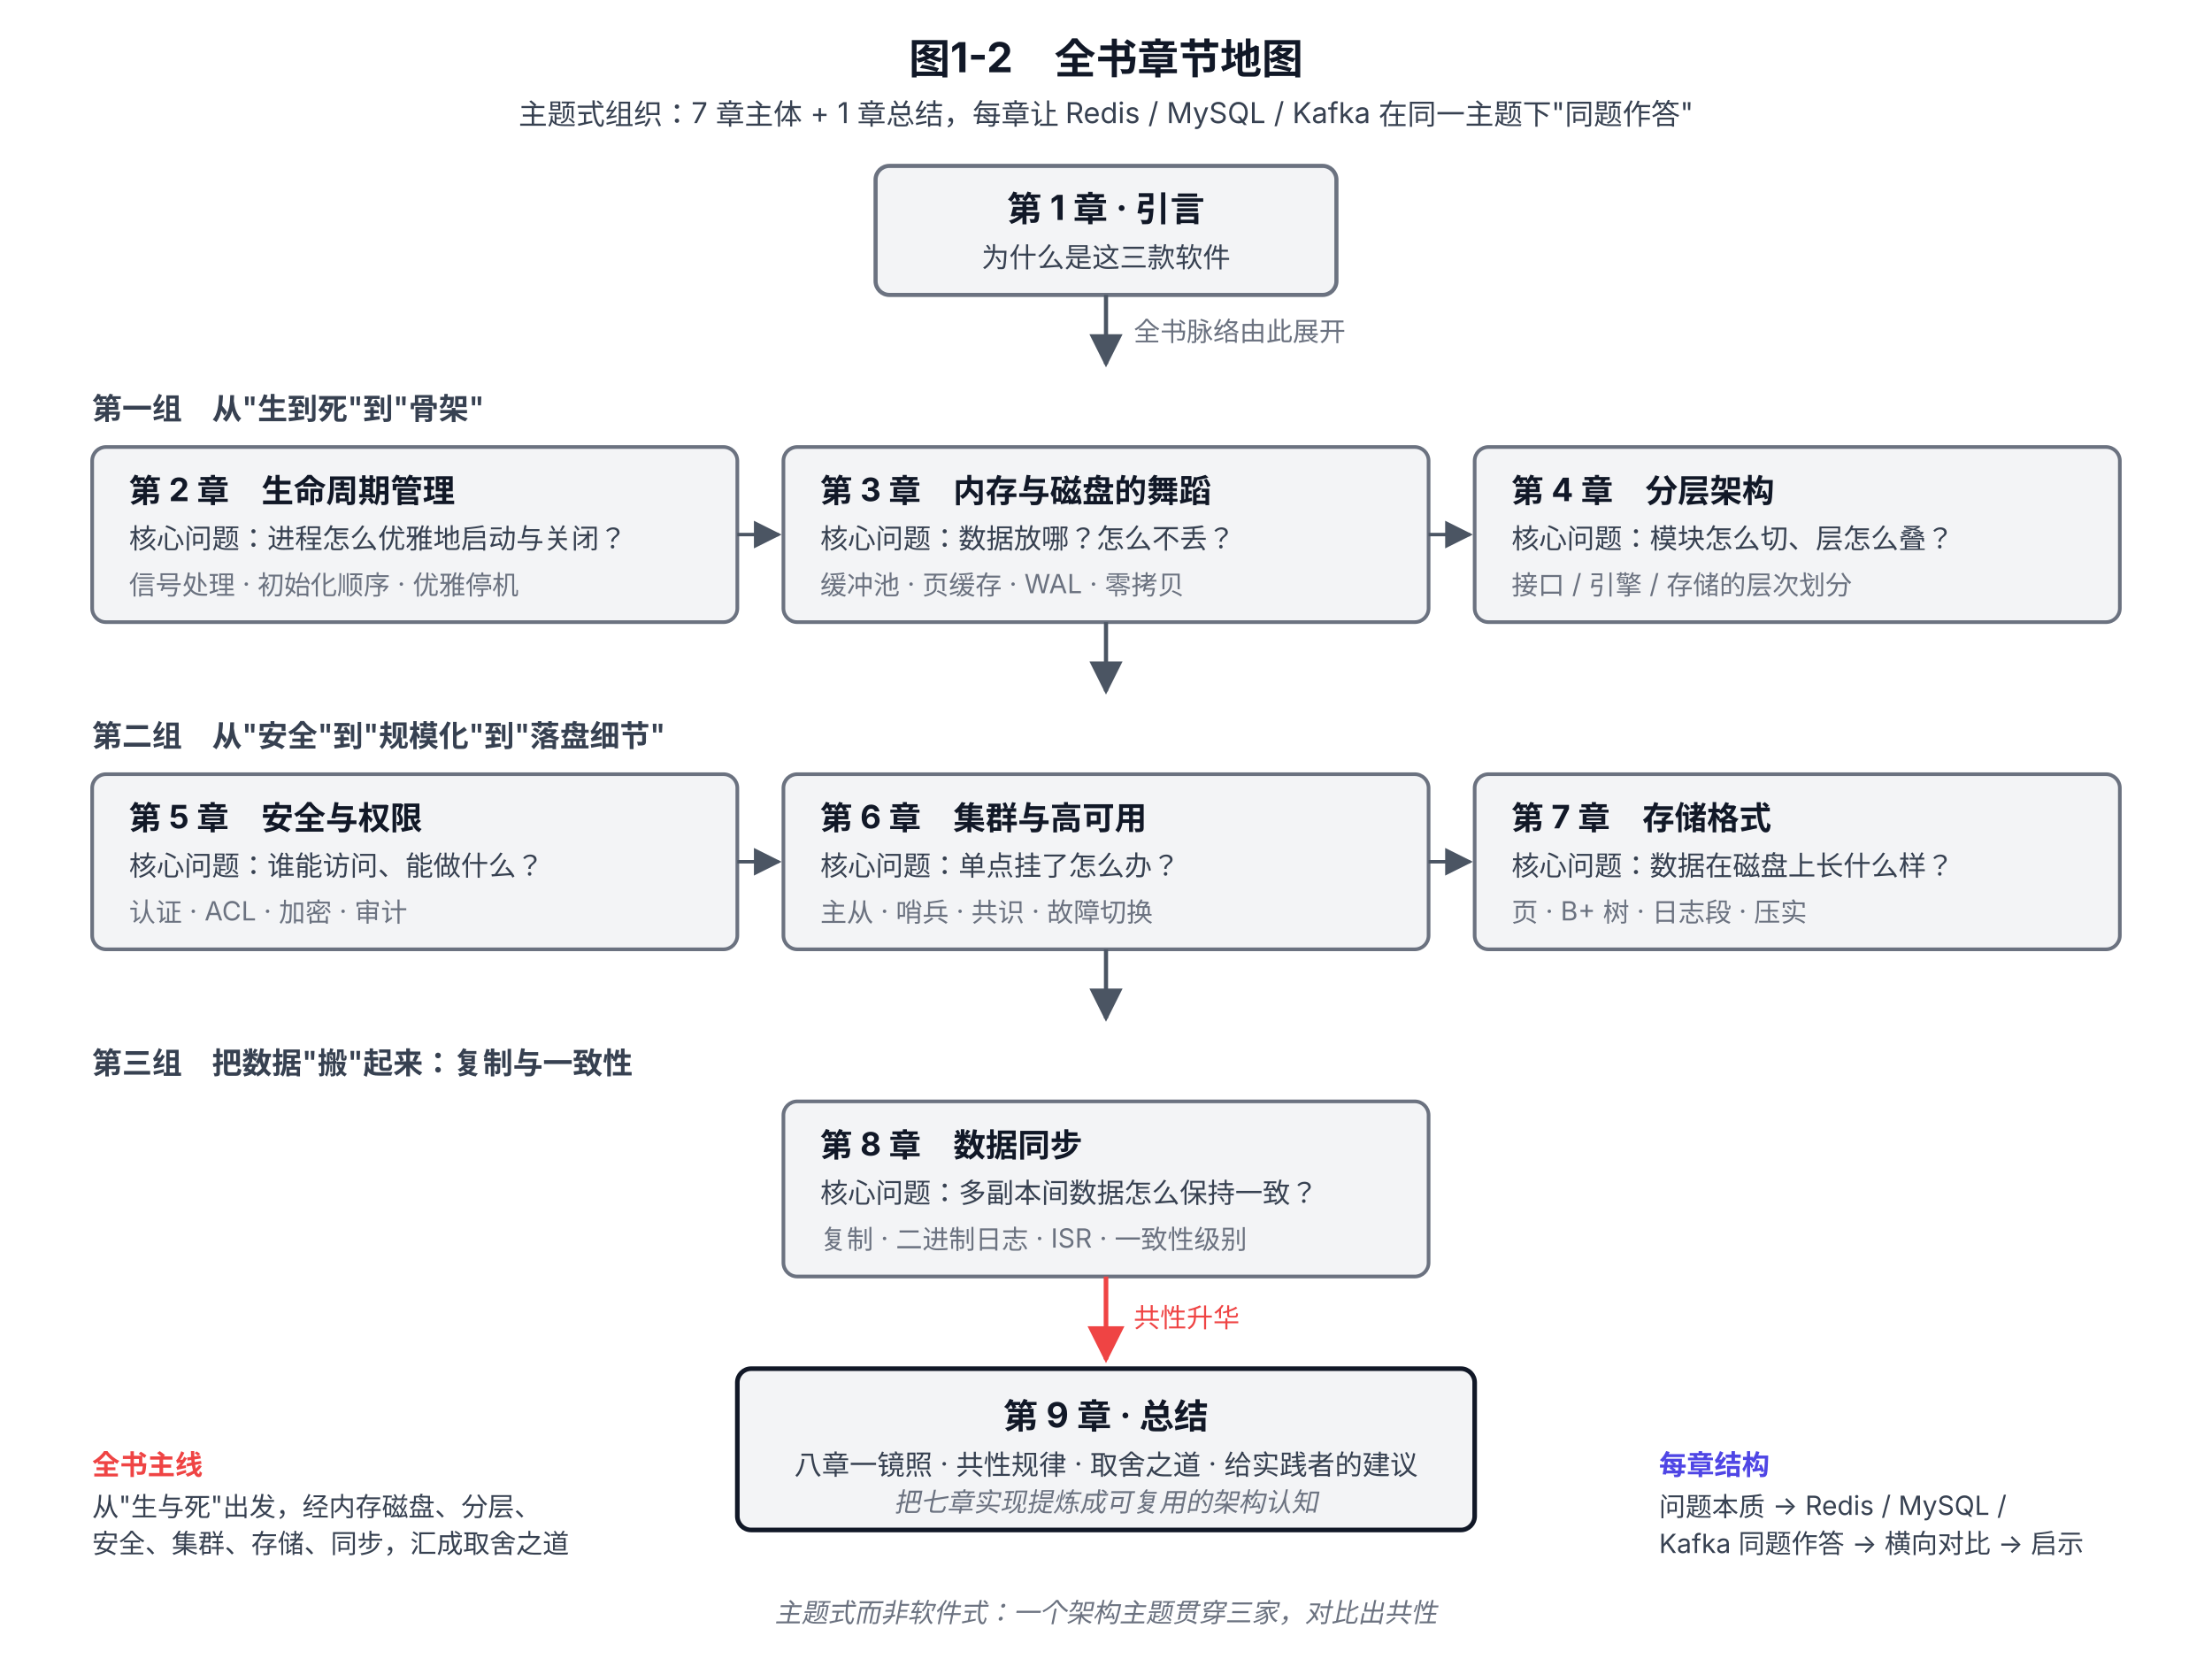
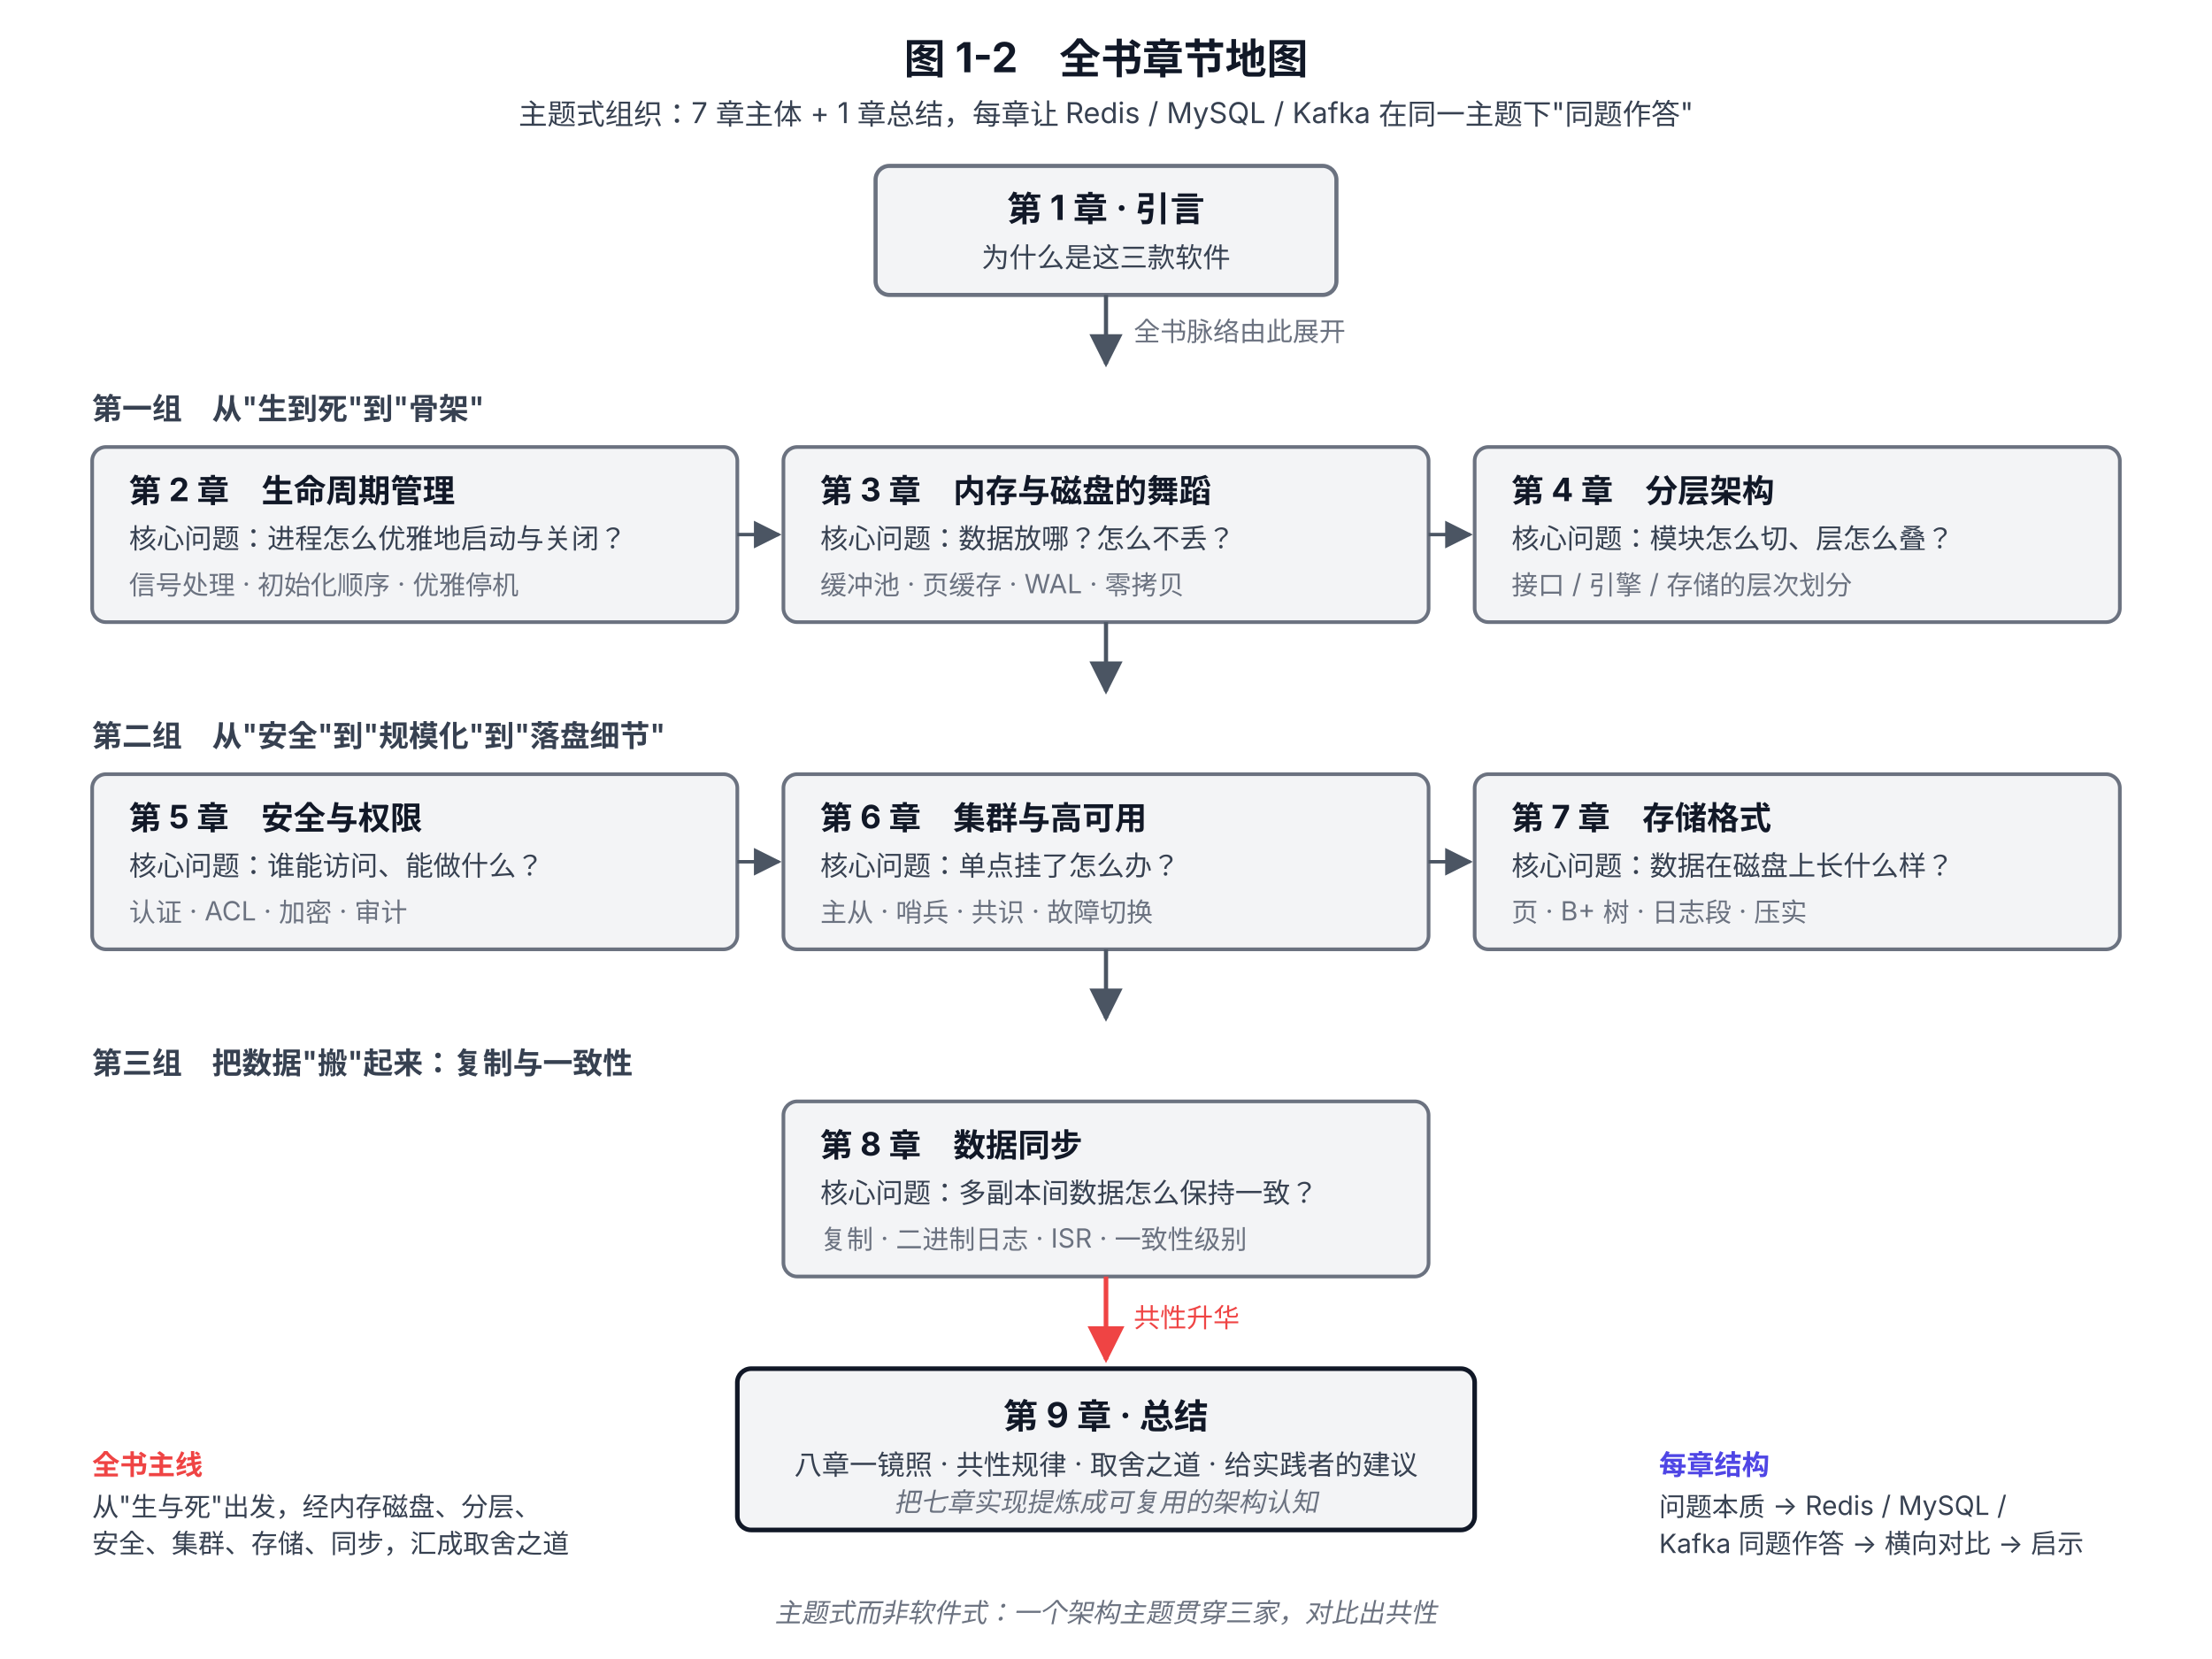
<svg xmlns="http://www.w3.org/2000/svg" viewBox="0 0 960 720" font-family="system-ui, -apple-system, 'PingFang SC', 'Microsoft YaHei', sans-serif">
  <defs>
    <marker id="arrow" viewBox="0 0 10 10" refX="9" refY="5" markerWidth="8" markerHeight="8" orient="auto-start-reverse">
      <path d="M0,0 L10,5 L0,10 z" fill="#4B5563" />
    </marker>
    <marker id="arrow-end" viewBox="0 0 10 10" refX="9" refY="5" markerWidth="8" markerHeight="8" orient="auto-start-reverse">
      <path d="M0,0 L10,5 L0,10 z" fill="#EF4444" />
    </marker>
  </defs>
-   <text x="480" y="32" text-anchor="middle" font-size="18" font-weight="700" fill="#111827">图1-2　全书章节地图</text>
+   <text x="480" y="32" text-anchor="middle" font-size="18" font-weight="700" fill="#111827">图 1-2　全书章节地图</text>
  <text x="480" y="54" text-anchor="middle" font-size="12.5" fill="#374151">主题式组织：7 章主体 + 1 章总结，每章让 Redis / MySQL / Kafka 在同一主题下"同题作答"</text>
  <rect x="380" y="72" width="200" height="56" rx="6" fill="#F3F4F6" stroke="#6B7280" stroke-width="1.8" />
  <text x="480" y="96" text-anchor="middle" font-size="15" font-weight="700" fill="#111827">第 1 章 · 引言</text>
  <text x="480" y="116" text-anchor="middle" font-size="12" fill="#374151">为什么是这三款软件</text>
  <line x1="480" y1="128" x2="480" y2="158" stroke="#4B5563" stroke-width="1.8" marker-end="url(#arrow)" />
  <text x="492" y="148" font-size="11.5" fill="#6B7280">全书脉络由此展开</text>
  <text x="40" y="182" font-size="13" font-weight="600" fill="#374151">第一组　从"生到死"到"骨架"</text>
  <rect x="40" y="194" width="280" height="76" rx="6" fill="#F3F4F6" stroke="#6B7280" stroke-width="1.6" />
  <text x="56" y="218" font-size="14" font-weight="700" fill="#111827">第 2 章　生命周期管理</text>
  <text x="56" y="238" font-size="12" fill="#374151">核心问题：进程怎么优雅地启动与关闭？</text>
  <text x="56" y="258" font-size="11.5" fill="#6B7280">信号处理 · 初始化顺序 · 优雅停机</text>
  <rect x="340" y="194" width="280" height="76" rx="6" fill="#F3F4F6" stroke="#6B7280" stroke-width="1.6" />
  <text x="356" y="218" font-size="14" font-weight="700" fill="#111827">第 3 章　内存与磁盘的舞蹈</text>
  <text x="356" y="238" font-size="12" fill="#374151">核心问题：数据放哪？怎么不丢？</text>
  <text x="356" y="258" font-size="11.5" fill="#6B7280">缓冲池 · 页缓存 · WAL · 零拷贝</text>
  <rect x="640" y="194" width="280" height="76" rx="6" fill="#F3F4F6" stroke="#6B7280" stroke-width="1.6" />
  <text x="656" y="218" font-size="14" font-weight="700" fill="#111827">第 4 章　分层架构</text>
  <text x="656" y="238" font-size="12" fill="#374151">核心问题：模块怎么切、层怎么叠？</text>
  <text x="656" y="258" font-size="11.5" fill="#6B7280">接口 / 引擎 / 存储的层次划分</text>
  <line x1="320" y1="232" x2="338" y2="232" stroke="#4B5563" stroke-width="1.5" marker-end="url(#arrow)" />
  <line x1="620" y1="232" x2="638" y2="232" stroke="#4B5563" stroke-width="1.5" marker-end="url(#arrow)" />
  <line x1="480" y1="270" x2="480" y2="300" stroke="#4B5563" stroke-width="1.8" marker-end="url(#arrow)" />
  <text x="40" y="324" font-size="13" font-weight="600" fill="#374151">第二组　从"安全"到"规模化"到"落盘细节"</text>
  <rect x="40" y="336" width="280" height="76" rx="6" fill="#F3F4F6" stroke="#6B7280" stroke-width="1.6" />
  <text x="56" y="360" font-size="14" font-weight="700" fill="#111827">第 5 章　安全与权限</text>
  <text x="56" y="380" font-size="12" fill="#374151">核心问题：谁能访问、能做什么？</text>
  <text x="56" y="400" font-size="11.5" fill="#6B7280">认证 · ACL · 加密 · 审计</text>
  <rect x="340" y="336" width="280" height="76" rx="6" fill="#F3F4F6" stroke="#6B7280" stroke-width="1.6" />
  <text x="356" y="360" font-size="14" font-weight="700" fill="#111827">第 6 章　集群与高可用</text>
  <text x="356" y="380" font-size="12" fill="#374151">核心问题：单点挂了怎么办？</text>
  <text x="356" y="400" font-size="11.5" fill="#6B7280">主从 · 哨兵 · 共识 · 故障切换</text>
  <rect x="640" y="336" width="280" height="76" rx="6" fill="#F3F4F6" stroke="#6B7280" stroke-width="1.6" />
  <text x="656" y="360" font-size="14" font-weight="700" fill="#111827">第 7 章　存储格式</text>
  <text x="656" y="380" font-size="12" fill="#374151">核心问题：数据在磁盘上长什么样？</text>
  <text x="656" y="400" font-size="11.5" fill="#6B7280">页 · B+ 树 · 日志段 · 压实</text>
  <line x1="320" y1="374" x2="338" y2="374" stroke="#4B5563" stroke-width="1.5" marker-end="url(#arrow)" />
  <line x1="620" y1="374" x2="638" y2="374" stroke="#4B5563" stroke-width="1.5" marker-end="url(#arrow)" />
  <line x1="480" y1="412" x2="480" y2="442" stroke="#4B5563" stroke-width="1.8" marker-end="url(#arrow)" />
  <text x="40" y="466" font-size="13" font-weight="600" fill="#374151">第三组　把数据"搬"起来：复制与一致性</text>
  <rect x="340" y="478" width="280" height="76" rx="6" fill="#F3F4F6" stroke="#6B7280" stroke-width="1.6" />
  <text x="356" y="502" font-size="14" font-weight="700" fill="#111827">第 8 章　数据同步</text>
  <text x="356" y="522" font-size="12" fill="#374151">核心问题：多副本间数据怎么保持一致？</text>
  <text x="356" y="542" font-size="11.5" fill="#6B7280">复制 · 二进制日志 · ISR · 一致性级别</text>
  <line x1="480" y1="554" x2="480" y2="590" stroke="#EF4444" stroke-width="2" marker-end="url(#arrow-end)" />
  <text x="492" y="576" font-size="11.5" fill="#EF4444">共性升华</text>
  <rect x="320" y="594" width="320" height="70" rx="6" fill="#F3F4F6" stroke="#111827" stroke-width="2" />
  <text x="480" y="620" text-anchor="middle" font-size="15" font-weight="700" fill="#111827">第 9 章 · 总结</text>
  <text x="480" y="640" text-anchor="middle" font-size="12" fill="#374151">八章一镜照 · 共性规律 · 取舍之道 · 给实践者的建议</text>
  <text x="480" y="656" text-anchor="middle" font-size="11.5" font-style="italic" fill="#6B7280">把七章实现提炼成可复用的架构认知</text>
  <text x="40" y="640" font-size="12" font-weight="600" fill="#EF4444">全书主线</text>
  <text x="40" y="658" font-size="11.5" fill="#374151">从"生与死"出发，经内存磁盘、分层、</text>
  <text x="40" y="674" font-size="11.5" fill="#374151">安全、集群、存储、同步，汇成取舍之道</text>
  <text x="720" y="640" font-size="12" font-weight="600" fill="#4F46E5">每章结构</text>
  <text x="720" y="658" font-size="11.5" fill="#374151">问题本质 → Redis / MySQL /</text>
  <text x="720" y="674" font-size="11.5" fill="#374151">Kafka 同题作答 → 横向对比 → 启示</text>
  <text x="480" y="704" text-anchor="middle" font-size="11.5" font-style="italic" fill="#6B7280">主题式而非软件式：一个架构主题贯穿三家，对比出共性</text>
</svg>
